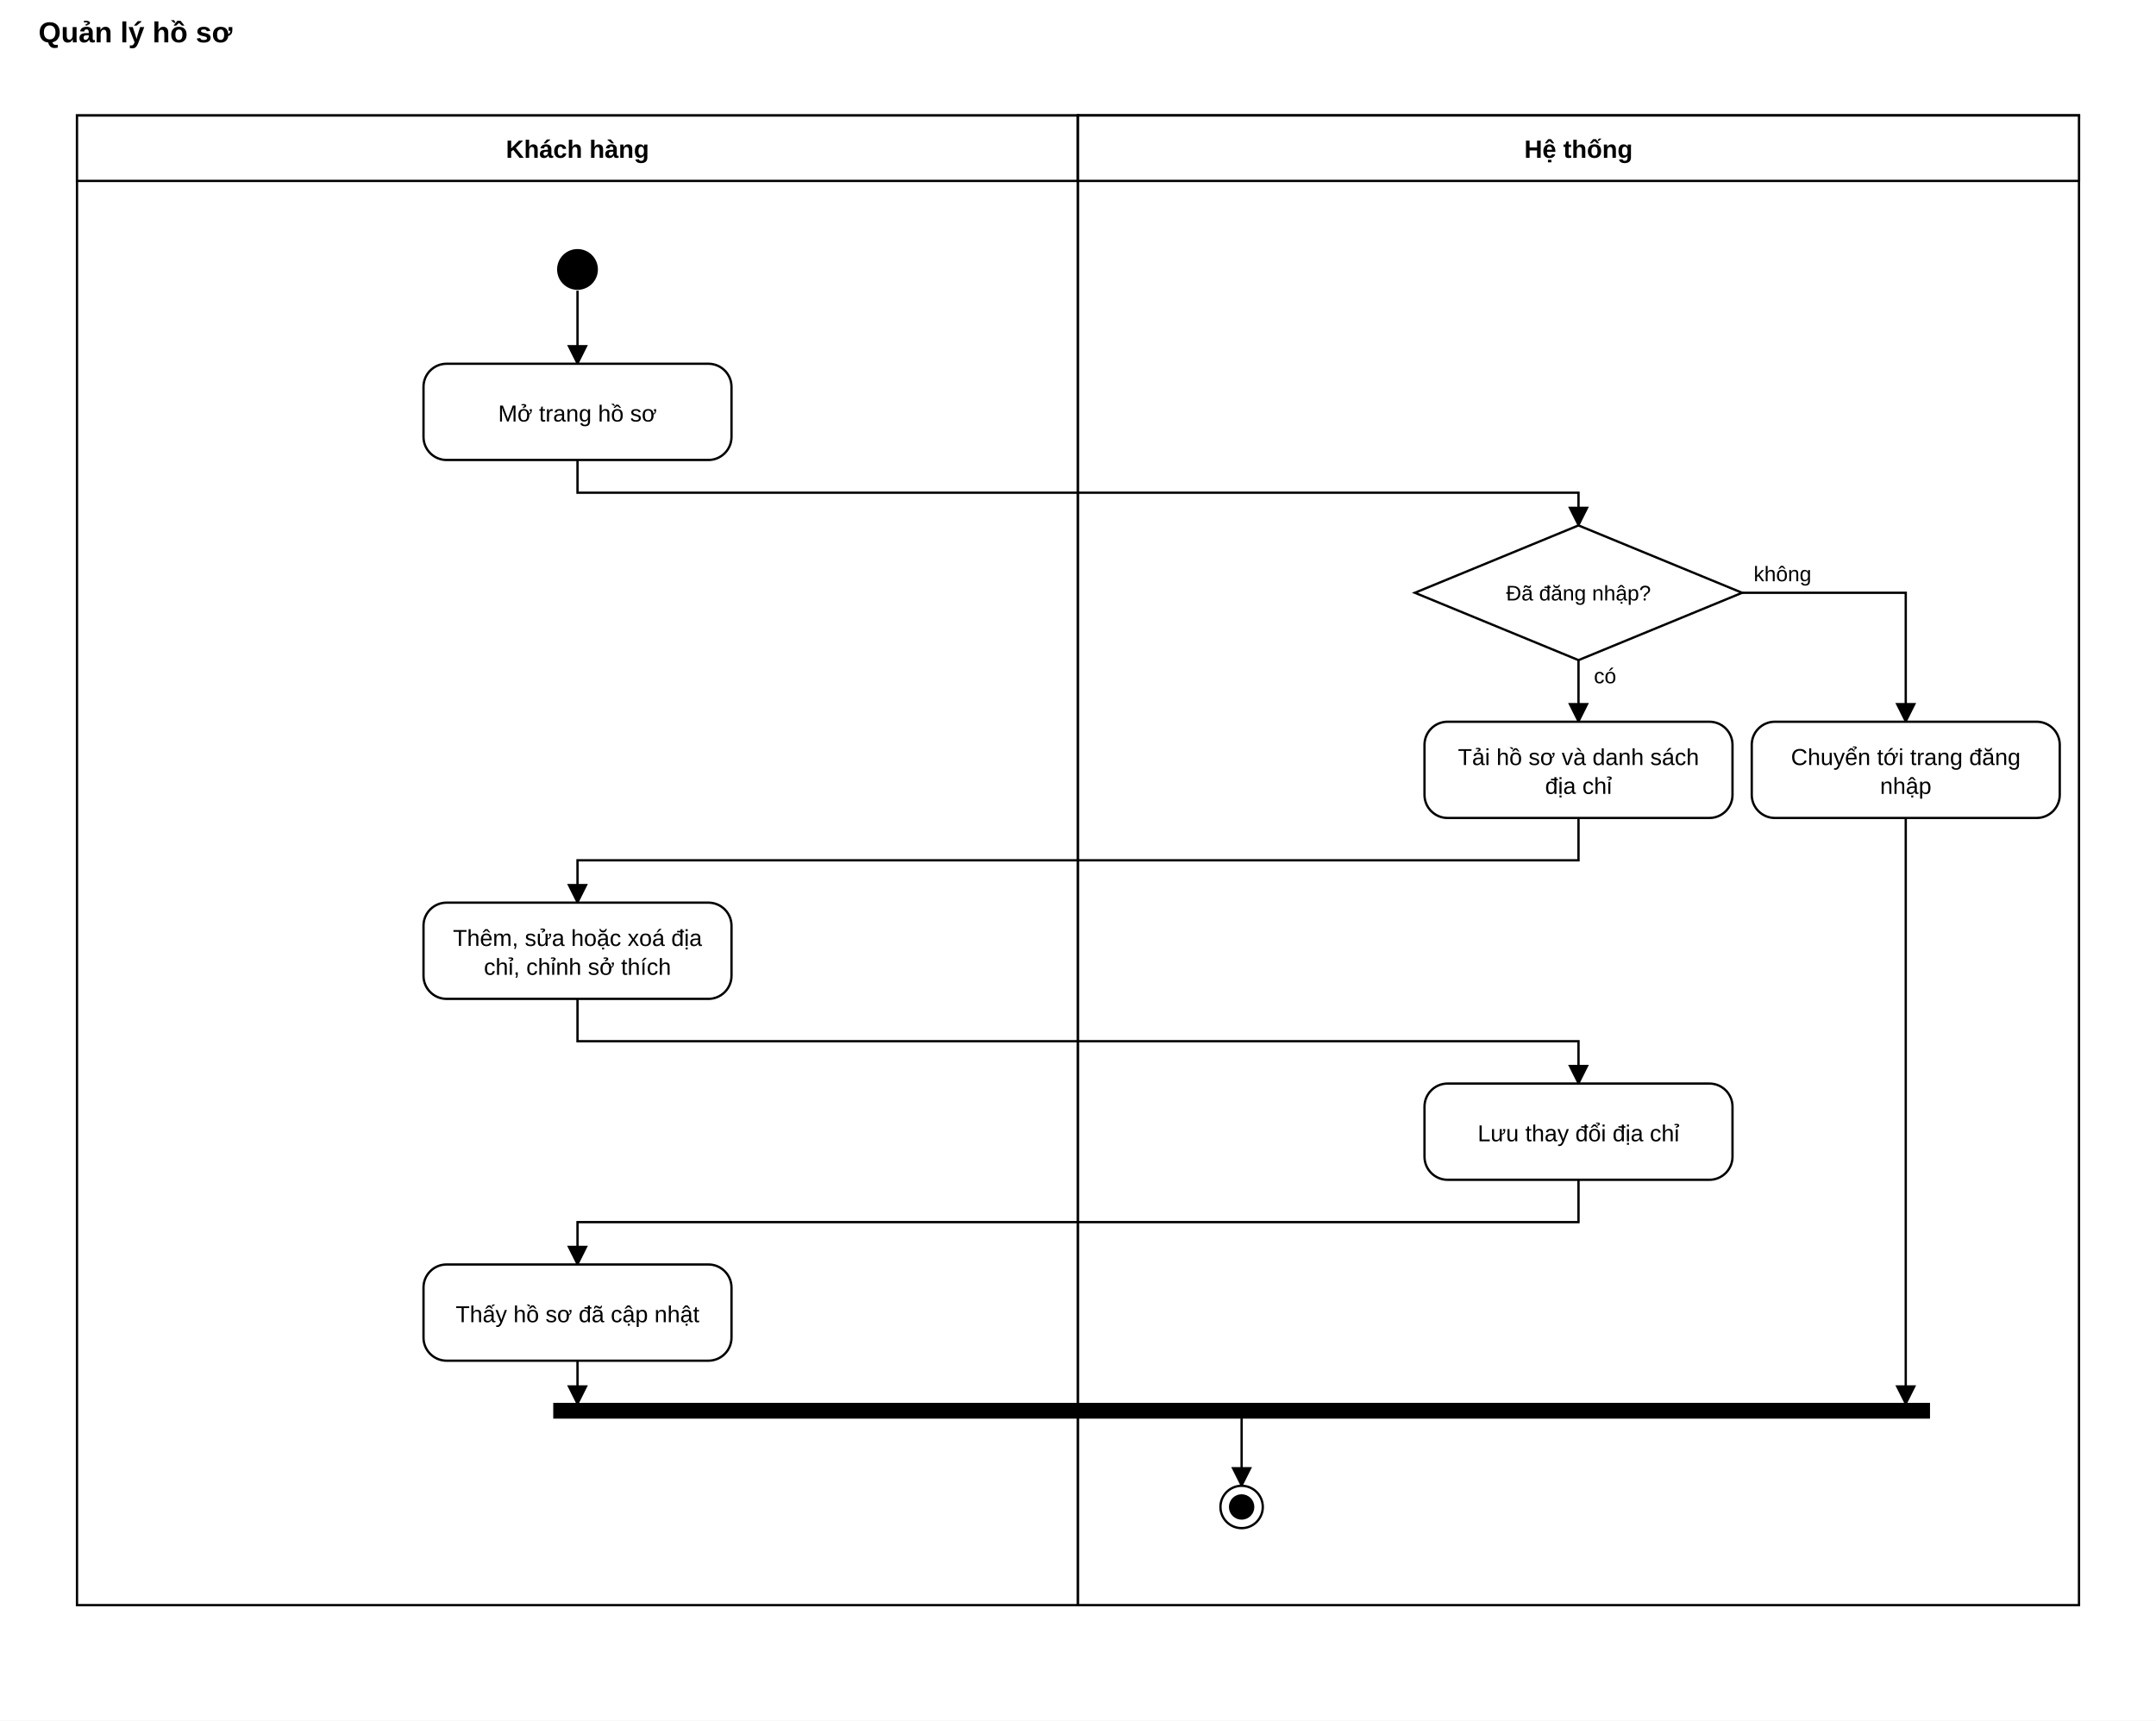
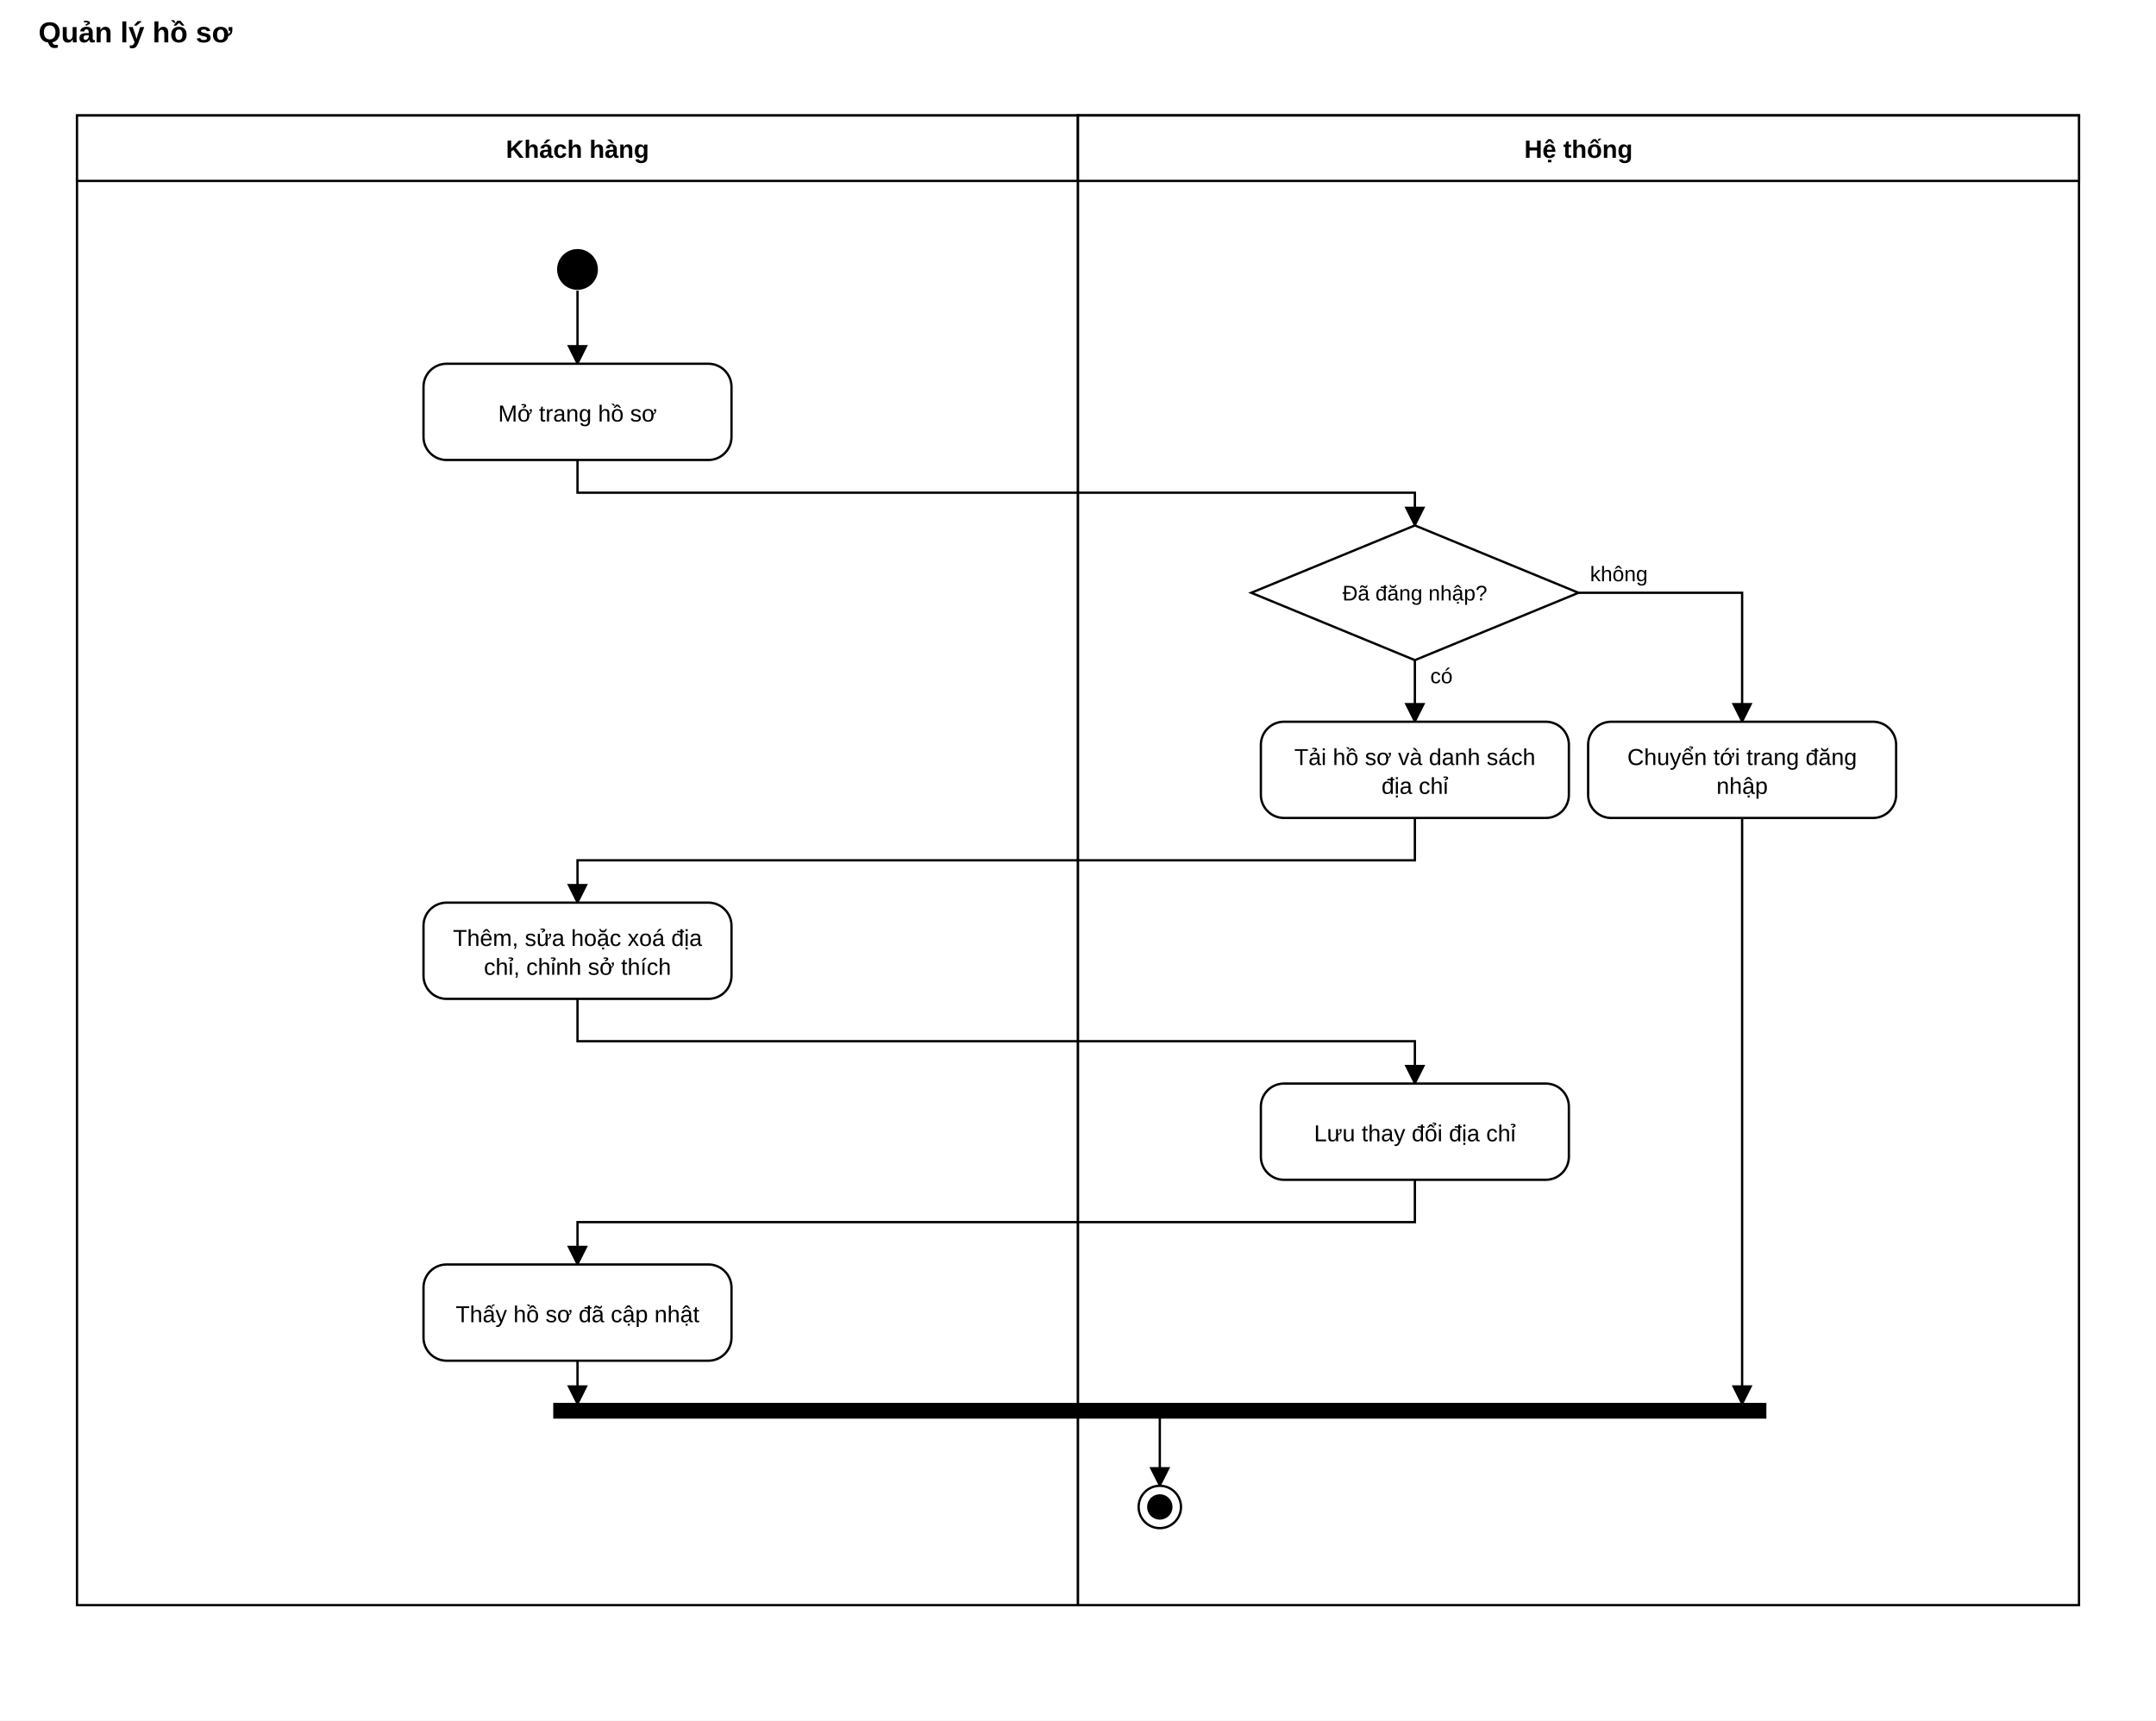
<svg xmlns="http://www.w3.org/2000/svg" width="1120" height="894" viewBox="0 0 1120 894">
  <defs>
    <marker id="dac" viewBox="0 0 10 10" refX="9" refY="5" markerWidth="9" markerHeight="9" orient="auto">
      <path d="M0,0 L10,5 L0,10 z" fill="#000" />
    </marker>
    <marker id="ho" viewBox="0 0 12 12" refX="11" refY="6" markerWidth="11" markerHeight="11" orient="auto">
      <path d="M1,1 L11,6 L1,11" fill="none" stroke="#000" stroke-width="1.2" />
    </marker>
  </defs>
  <rect width="100%" height="100%" fill="#fff" />
  <text x="20" y="22" font-family="Arial, Helvetica, sans-serif" font-size="15" text-anchor="start" font-weight="bold" fill="#000">Quản lý hồ sơ</text>
  <rect x="560" y="60" width="520" height="1" rx="0" fill="#fff" stroke="#000" stroke-width="1.2" />
  <rect x="40" y="60" width="520" height="774.0" rx="0" fill="#fff" stroke="#000" stroke-width="1.2" />
  <rect x="40" y="60" width="520" height="34" rx="0" fill="#fff" stroke="#000" stroke-width="1.2" />
  <text x="300.0" y="82" font-family="Arial, Helvetica, sans-serif" font-size="13" text-anchor="middle" font-weight="bold" fill="#000">Khách hàng</text>
  <rect x="560" y="60" width="520" height="774.0" rx="0" fill="#fff" stroke="#000" stroke-width="1.2" />
  <rect x="560" y="60" width="520" height="34" rx="0" fill="#fff" stroke="#000" stroke-width="1.2" />
  <text x="820.0" y="82" font-family="Arial, Helvetica, sans-serif" font-size="13" text-anchor="middle" font-weight="bold" fill="#000">Hệ thống</text>
-   <line x1="300" y1="151.0" x2="300" y2="189.0" stroke="#000" stroke-width="1.2" marker-end="url(#dac)" />
-   <path d="M 300 239.0 V 256.0 H 820 V 273.0" fill="none" stroke="#000" stroke-width="1.2" marker-end="url(#dac)" />
-   <line x1="820" y1="343.0" x2="820" y2="375.0" stroke="#000" stroke-width="1.2" marker-end="url(#dac)" />
-   <text x="828" y="355.0" font-family="Arial, Helvetica, sans-serif" font-size="11" text-anchor="start" font-weight="normal" fill="#000">có</text>
-   <path d="M 820 425.0 V 447.0 H 300 V 469.0" fill="none" stroke="#000" stroke-width="1.2" marker-end="url(#dac)" />
-   <path d="M 300 519.0 V 541.0 H 820 V 563.0" fill="none" stroke="#000" stroke-width="1.2" marker-end="url(#dac)" />
-   <path d="M 820 613.0 V 635.0 H 300 V 657.0" fill="none" stroke="#000" stroke-width="1.2" marker-end="url(#dac)" />
-   <path d="M 905.0 308 H 990 V 375.0" fill="none" stroke="#000" stroke-width="1.2" marker-end="url(#dac)" />
-   <text x="911.0" y="302" font-family="Arial, Helvetica, sans-serif" font-size="11" text-anchor="start" font-weight="normal" fill="#000">không</text>
-   <line x1="300" y1="707.0" x2="300" y2="729.5" stroke="#000" stroke-width="1.2" marker-end="url(#dac)" />
-   <line x1="990" y1="425.0" x2="990" y2="729.5" stroke="#000" stroke-width="1.2" marker-end="url(#dac)" />
-   <line x1="645.0" y1="736.5" x2="645.0" y2="772.0" stroke="#000" stroke-width="1.2" marker-end="url(#dac)" />
+   <line x1="300" y1="151.0" x2="300.0" y2="189.0" stroke="#000" stroke-width="1.2" marker-end="url(#dac)" />
+   <path d="M 300.0 239.0 V 256.0 H 735.0 V 273.0" fill="none" stroke="#000" stroke-width="1.2" marker-end="url(#dac)" />
+   <line x1="735.0" y1="343.0" x2="735.0" y2="375.0" stroke="#000" stroke-width="1.2" marker-end="url(#dac)" />
+   <text x="743.0" y="355.0" font-family="Arial, Helvetica, sans-serif" font-size="11" text-anchor="start" font-weight="normal" fill="#000">có</text>
+   <path d="M 735.0 425.0 V 447.0 H 300.0 V 469.0" fill="none" stroke="#000" stroke-width="1.2" marker-end="url(#dac)" />
+   <path d="M 300.0 519.0 V 541.0 H 735.0 V 563.0" fill="none" stroke="#000" stroke-width="1.2" marker-end="url(#dac)" />
+   <path d="M 735.0 613.0 V 635.0 H 300.0 V 657.0" fill="none" stroke="#000" stroke-width="1.2" marker-end="url(#dac)" />
+   <path d="M 820.0 308 H 905.0 V 375.0" fill="none" stroke="#000" stroke-width="1.2" marker-end="url(#dac)" />
+   <text x="826.0" y="302" font-family="Arial, Helvetica, sans-serif" font-size="11" text-anchor="start" font-weight="normal" fill="#000">không</text>
+   <line x1="300.0" y1="707.0" x2="300.0" y2="729.5" stroke="#000" stroke-width="1.2" marker-end="url(#dac)" />
+   <line x1="905.0" y1="425.0" x2="905.0" y2="729.5" stroke="#000" stroke-width="1.2" marker-end="url(#dac)" />
+   <line x1="602.5" y1="736.5" x2="602.5" y2="772.0" stroke="#000" stroke-width="1.2" marker-end="url(#dac)" />
  <circle cx="300" cy="140" r="10" fill="#000" stroke="#000" stroke-width="1.2" />
  <rect x="220.0" y="189.0" width="160" height="50" rx="12" fill="#fff" stroke="#000" stroke-width="1.2" />
-   <text x="300" y="219.0" font-family="Arial, Helvetica, sans-serif" font-size="12" text-anchor="middle" font-weight="normal" fill="#000">Mở trang hồ sơ</text>
-   <path d="M 820 273.0 L 905.0 308 L 820 343.0 L 735.0 308 Z" fill="#fff" stroke="#000" stroke-width="1.2" />
-   <text x="820" y="312" font-family="Arial, Helvetica, sans-serif" font-size="11" text-anchor="middle" font-weight="normal" fill="#000">Đã đăng nhập?</text>
-   <rect x="740.0" y="375.0" width="160" height="50" rx="12" fill="#fff" stroke="#000" stroke-width="1.2" />
-   <text x="820" y="397.5" font-family="Arial, Helvetica, sans-serif" font-size="12" text-anchor="middle" font-weight="normal" fill="#000">Tải hồ sơ và danh sách</text>
-   <text x="820" y="412.5" font-family="Arial, Helvetica, sans-serif" font-size="12" text-anchor="middle" font-weight="normal" fill="#000">địa chỉ</text>
+   <text x="300.0" y="219.0" font-family="Arial, Helvetica, sans-serif" font-size="12" text-anchor="middle" font-weight="normal" fill="#000">Mở trang hồ sơ</text>
+   <path d="M 735.0 273.0 L 820.0 308 L 735.0 343.0 L 650.0 308 Z" fill="#fff" stroke="#000" stroke-width="1.2" />
+   <text x="735.0" y="312" font-family="Arial, Helvetica, sans-serif" font-size="11" text-anchor="middle" font-weight="normal" fill="#000">Đã đăng nhập?</text>
+   <rect x="655.0" y="375.0" width="160" height="50" rx="12" fill="#fff" stroke="#000" stroke-width="1.2" />
+   <text x="735.0" y="397.5" font-family="Arial, Helvetica, sans-serif" font-size="12" text-anchor="middle" font-weight="normal" fill="#000">Tải hồ sơ và danh sách</text>
+   <text x="735.0" y="412.5" font-family="Arial, Helvetica, sans-serif" font-size="12" text-anchor="middle" font-weight="normal" fill="#000">địa chỉ</text>
  <rect x="220.0" y="469.0" width="160" height="50" rx="12" fill="#fff" stroke="#000" stroke-width="1.2" />
-   <text x="300" y="491.5" font-family="Arial, Helvetica, sans-serif" font-size="12" text-anchor="middle" font-weight="normal" fill="#000">Thêm, sửa hoặc xoá địa</text>
-   <text x="300" y="506.5" font-family="Arial, Helvetica, sans-serif" font-size="12" text-anchor="middle" font-weight="normal" fill="#000">chỉ, chỉnh sở thích</text>
-   <rect x="740.0" y="563.0" width="160" height="50" rx="12" fill="#fff" stroke="#000" stroke-width="1.2" />
-   <text x="820" y="593.0" font-family="Arial, Helvetica, sans-serif" font-size="12" text-anchor="middle" font-weight="normal" fill="#000">Lưu thay đổi địa chỉ</text>
+   <text x="300.0" y="491.5" font-family="Arial, Helvetica, sans-serif" font-size="12" text-anchor="middle" font-weight="normal" fill="#000">Thêm, sửa hoặc xoá địa</text>
+   <text x="300.0" y="506.5" font-family="Arial, Helvetica, sans-serif" font-size="12" text-anchor="middle" font-weight="normal" fill="#000">chỉ, chỉnh sở thích</text>
+   <rect x="655.0" y="563.0" width="160" height="50" rx="12" fill="#fff" stroke="#000" stroke-width="1.2" />
+   <text x="735.0" y="593.0" font-family="Arial, Helvetica, sans-serif" font-size="12" text-anchor="middle" font-weight="normal" fill="#000">Lưu thay đổi địa chỉ</text>
  <rect x="220.0" y="657.0" width="160" height="50" rx="12" fill="#fff" stroke="#000" stroke-width="1.2" />
-   <text x="300" y="687.0" font-family="Arial, Helvetica, sans-serif" font-size="12" text-anchor="middle" font-weight="normal" fill="#000">Thấy hồ sơ đã cập nhật</text>
-   <rect x="910.0" y="375.0" width="160" height="50" rx="12" fill="#fff" stroke="#000" stroke-width="1.2" />
-   <text x="990" y="397.5" font-family="Arial, Helvetica, sans-serif" font-size="12" text-anchor="middle" font-weight="normal" fill="#000">Chuyển tới trang đăng</text>
-   <text x="990" y="412.5" font-family="Arial, Helvetica, sans-serif" font-size="12" text-anchor="middle" font-weight="normal" fill="#000">nhập</text>
-   <rect x="288.0" y="729.5" width="714" height="7" rx="0" fill="#000" stroke="#000" stroke-width="1.2" />
-   <circle cx="645.0" cy="783.0" r="11" fill="#fff" stroke="#000" stroke-width="1.2" />
-   <circle cx="645.0" cy="783.0" r="6" fill="#000" stroke="#000" stroke-width="1.2" />
+   <text x="300.0" y="687.0" font-family="Arial, Helvetica, sans-serif" font-size="12" text-anchor="middle" font-weight="normal" fill="#000">Thấy hồ sơ đã cập nhật</text>
+   <rect x="825.0" y="375.0" width="160" height="50" rx="12" fill="#fff" stroke="#000" stroke-width="1.2" />
+   <text x="905.0" y="397.5" font-family="Arial, Helvetica, sans-serif" font-size="12" text-anchor="middle" font-weight="normal" fill="#000">Chuyển tới trang đăng</text>
+   <text x="905.0" y="412.5" font-family="Arial, Helvetica, sans-serif" font-size="12" text-anchor="middle" font-weight="normal" fill="#000">nhập</text>
+   <rect x="288.0" y="729.5" width="629.0" height="7" rx="0" fill="#000" stroke="#000" stroke-width="1.2" />
+   <circle cx="602.5" cy="783.0" r="11" fill="#fff" stroke="#000" stroke-width="1.2" />
+   <circle cx="602.5" cy="783.0" r="6" fill="#000" stroke="#000" stroke-width="1.2" />
</svg>
